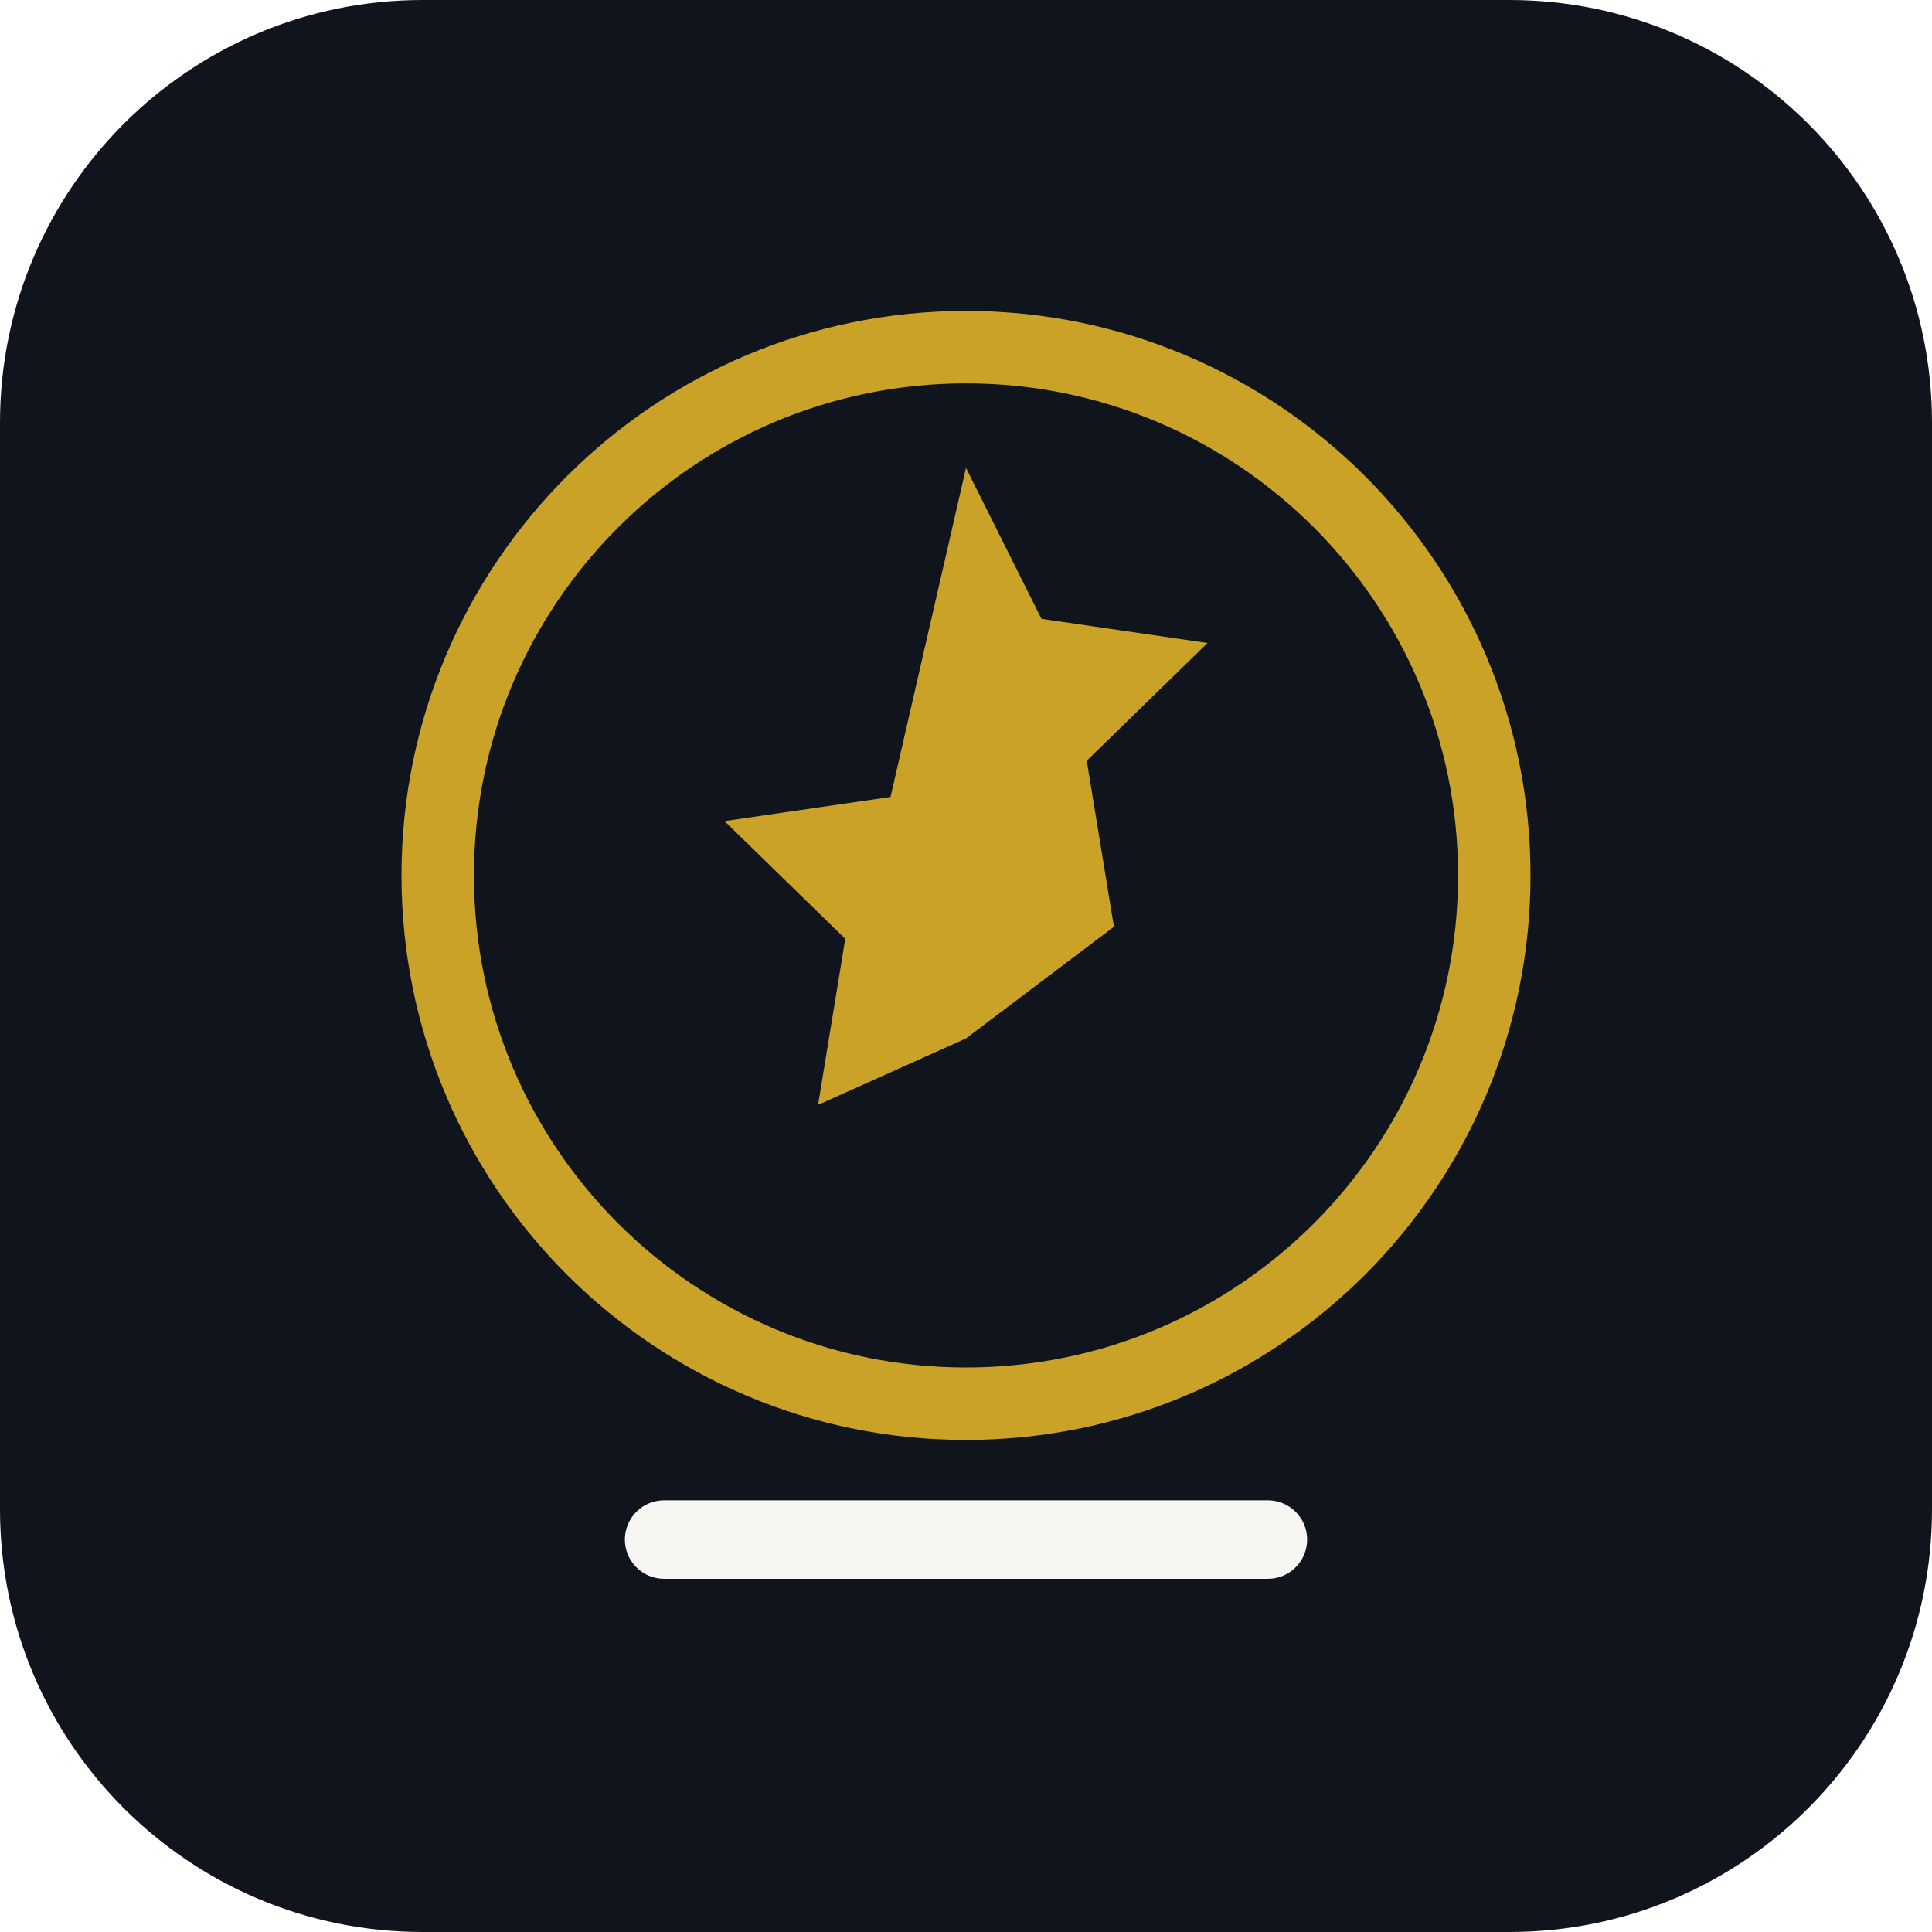
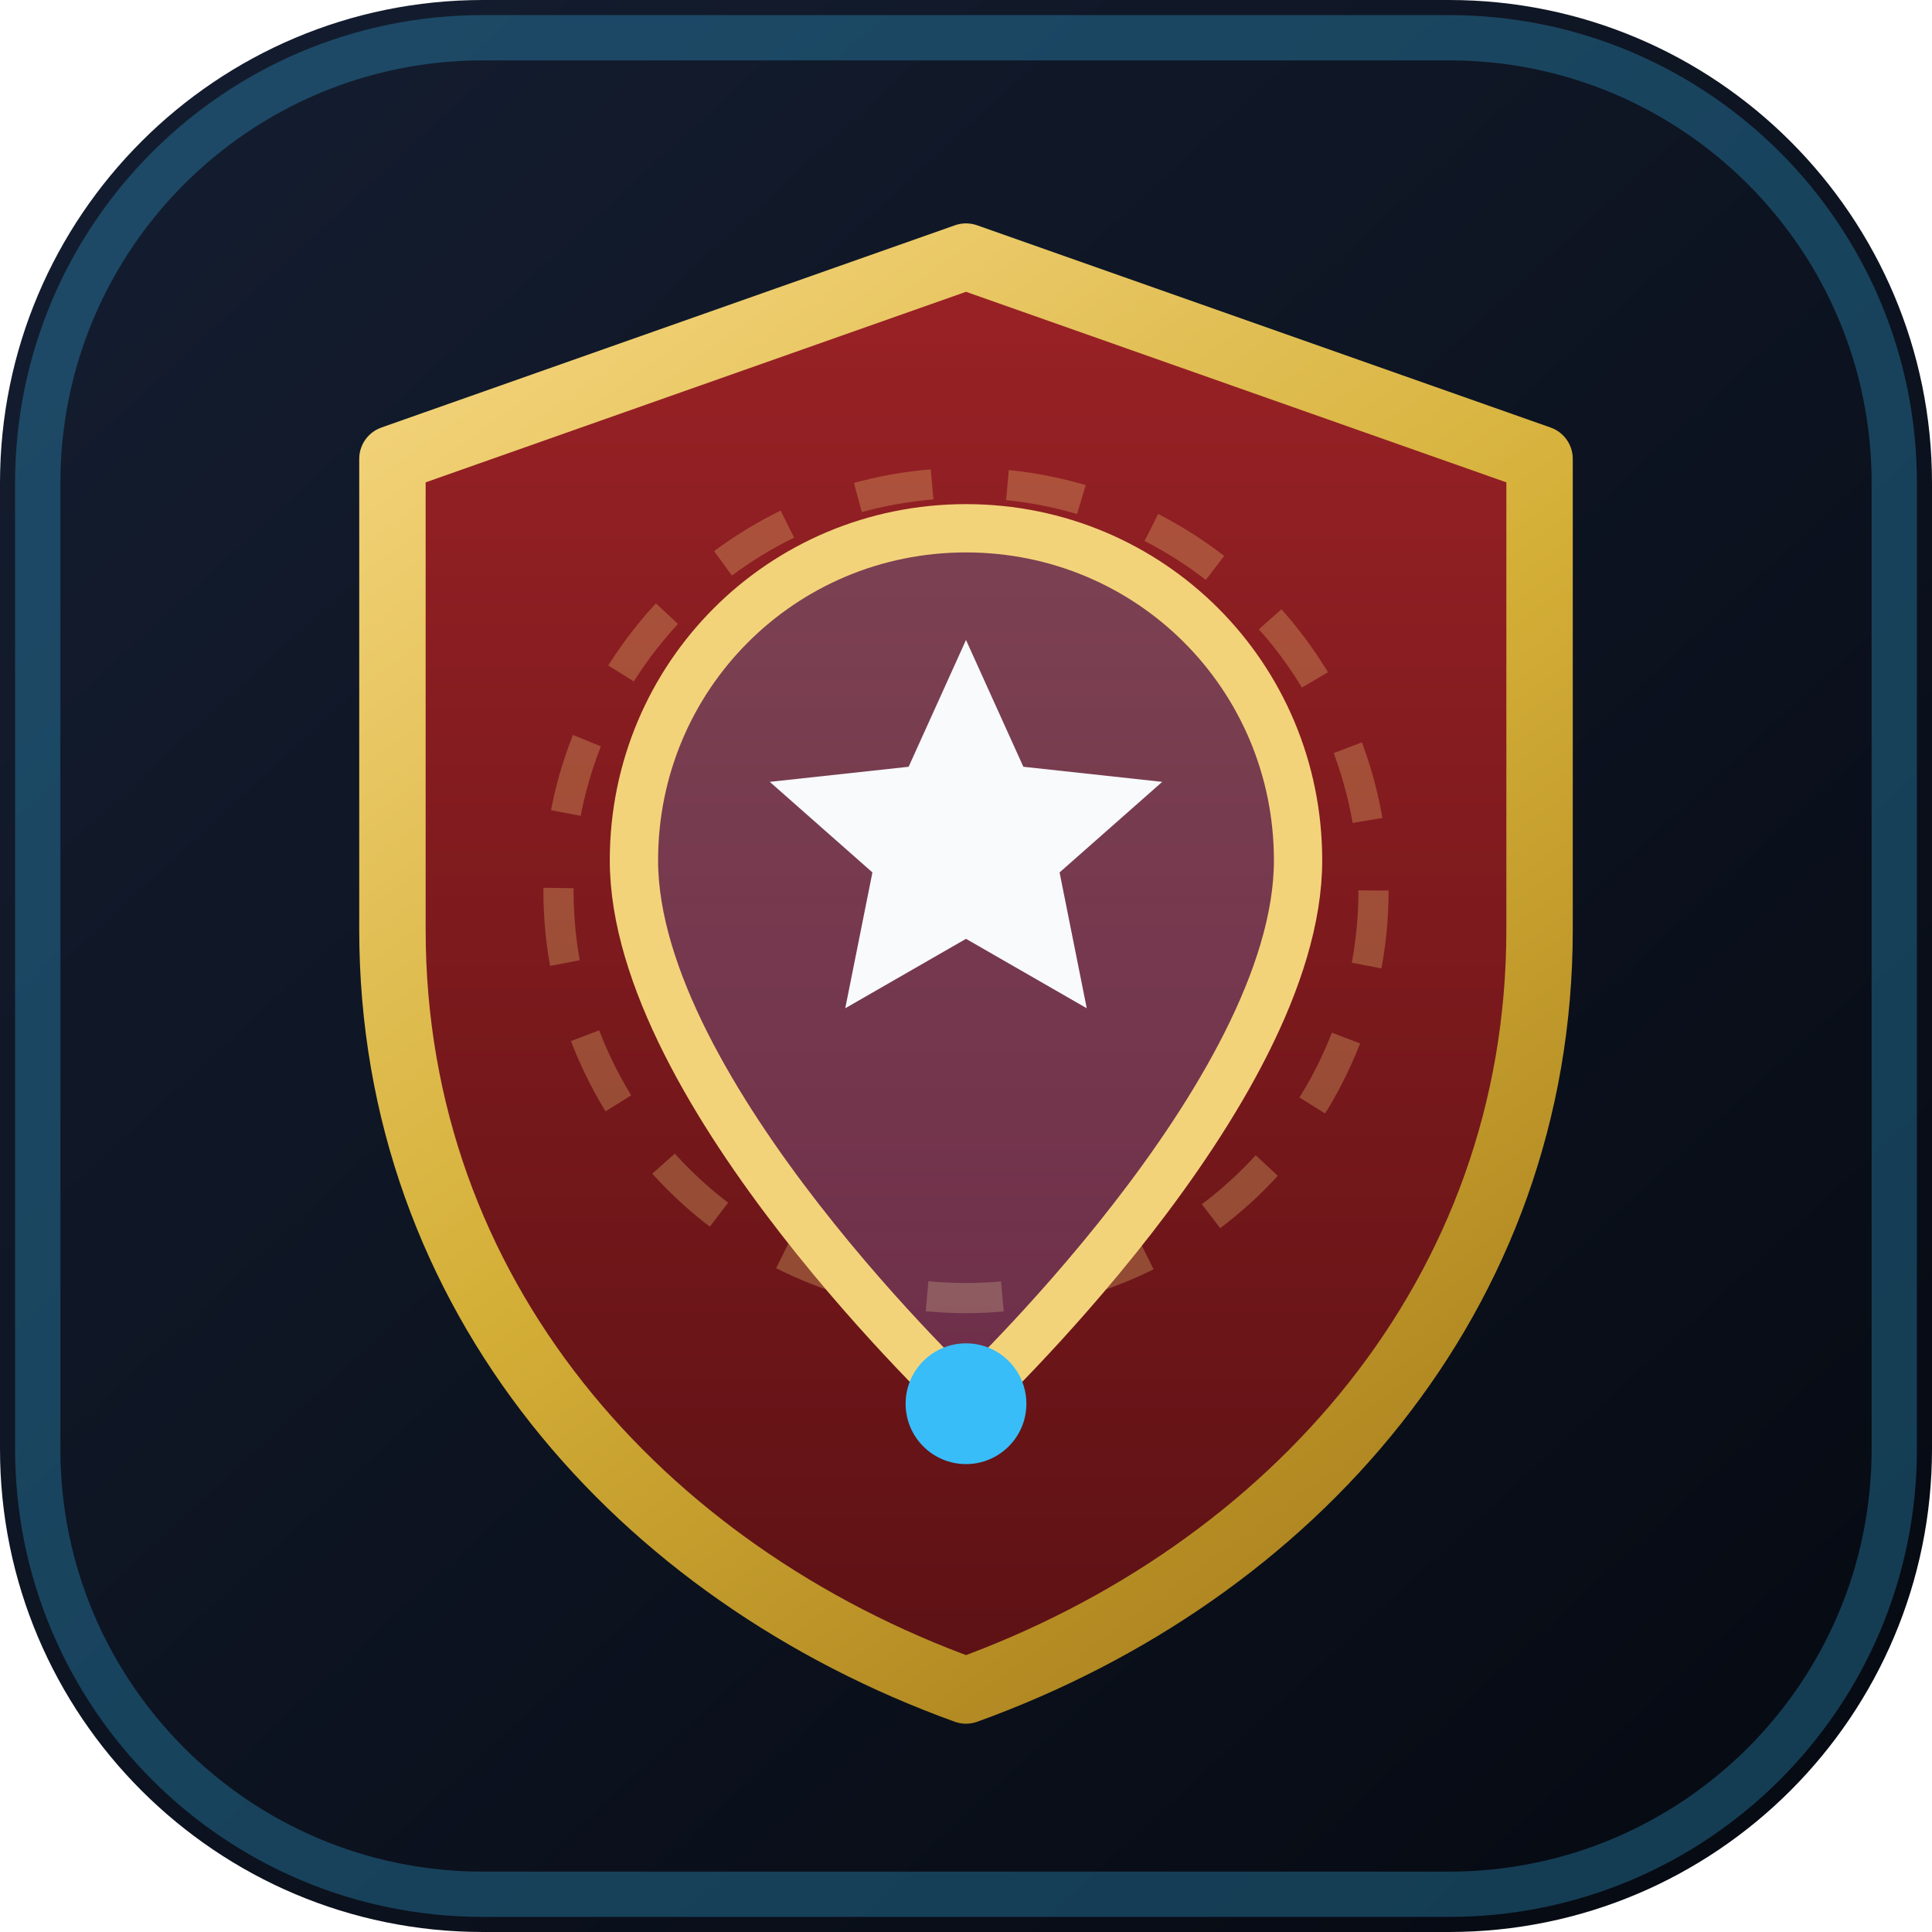
- <svg xmlns="http://www.w3.org/2000/svg" viewBox="0 0 64 64">
-   <rect width="64" height="64" rx="14" fill="#10151D" />
-   <circle cx="32" cy="29" r="17.5" fill="none" stroke="#C9A227" stroke-width="2.4" />
-   <path d="M32 15.5l2.5 5 5.5.8-4 3.9.9 5.5L32 34.4 27.1 36.6l.9-5.5-4-3.9 5.5-.8L32 15.5Z" fill="#C9A227" />
-   <path d="M22 51h20" stroke="#F7F6F2" stroke-width="2.6" stroke-linecap="round" />
+ <svg xmlns="http://www.w3.org/2000/svg" viewBox="0 0 64 64" fill="none">
+   <defs>
+     <linearGradient id="bg" x1="8" y1="6" x2="56" y2="58" gradientUnits="userSpaceOnUse">
+       <stop offset="0%" stop-color="#131c2e" />
+       <stop offset="100%" stop-color="#070b14" />
+     </linearGradient>
+     <linearGradient id="shield" x1="32" y1="8" x2="32" y2="56" gradientUnits="userSpaceOnUse">
+       <stop offset="0%" stop-color="#9b2226" />
+       <stop offset="100%" stop-color="#5c1114" />
+     </linearGradient>
+     <linearGradient id="gold" x1="16" y1="10" x2="48" y2="54" gradientUnits="userSpaceOnUse">
+       <stop offset="0%" stop-color="#f3d37a" />
+       <stop offset="50%" stop-color="#d4af37" />
+       <stop offset="100%" stop-color="#a87e1c" />
+     </linearGradient>
+     <linearGradient id="pin" x1="32" y1="17" x2="32" y2="46" gradientUnits="userSpaceOnUse">
+       <stop offset="0%" stop-color="#38bdf8" />
+       <stop offset="100%" stop-color="#818cf8" />
+     </linearGradient>
+   </defs>
+   <rect width="64" height="64" rx="16" fill="url(#bg)" />
+   <rect x="1.25" y="1.25" width="61.5" height="61.5" rx="14.75" stroke="#38bdf8" stroke-opacity="0.28" stroke-width="1.5" />
+   <path d="M32 8.5L51 15.2V30.8C51 42.9 42.8 52.1 32 56C21.2 52.1 13 42.9 13 30.8V15.2L32 8.5Z" fill="url(#shield)" stroke="url(#gold)" stroke-width="2.2" stroke-linejoin="round" />
+   <circle cx="32" cy="29.5" r="13.5" stroke="#f3d37a" stroke-opacity="0.28" stroke-width="1" stroke-dasharray="2.5 2.5" />
+   <path d="M32 17.5C25.9 17.5 21 22.4 21 28.5C21 36.2 32 46.5 32 46.5C32 46.5 43 36.2 43 28.5C43 22.4 38.1 17.5 32 17.5Z" fill="url(#pin)" fill-opacity="0.22" stroke="#f3d37a" stroke-width="1.6" stroke-linejoin="round" />
+   <path d="M32 21.2L33.9 25.4L38.5 25.9L35.1 28.9L36 33.4L32 31.1L28 33.4L28.9 28.9L25.5 25.9L30.1 25.4L32 21.2Z" fill="#f8fafc" />
+   <circle cx="32" cy="46.5" r="2" fill="#38bdf8" />
</svg>
